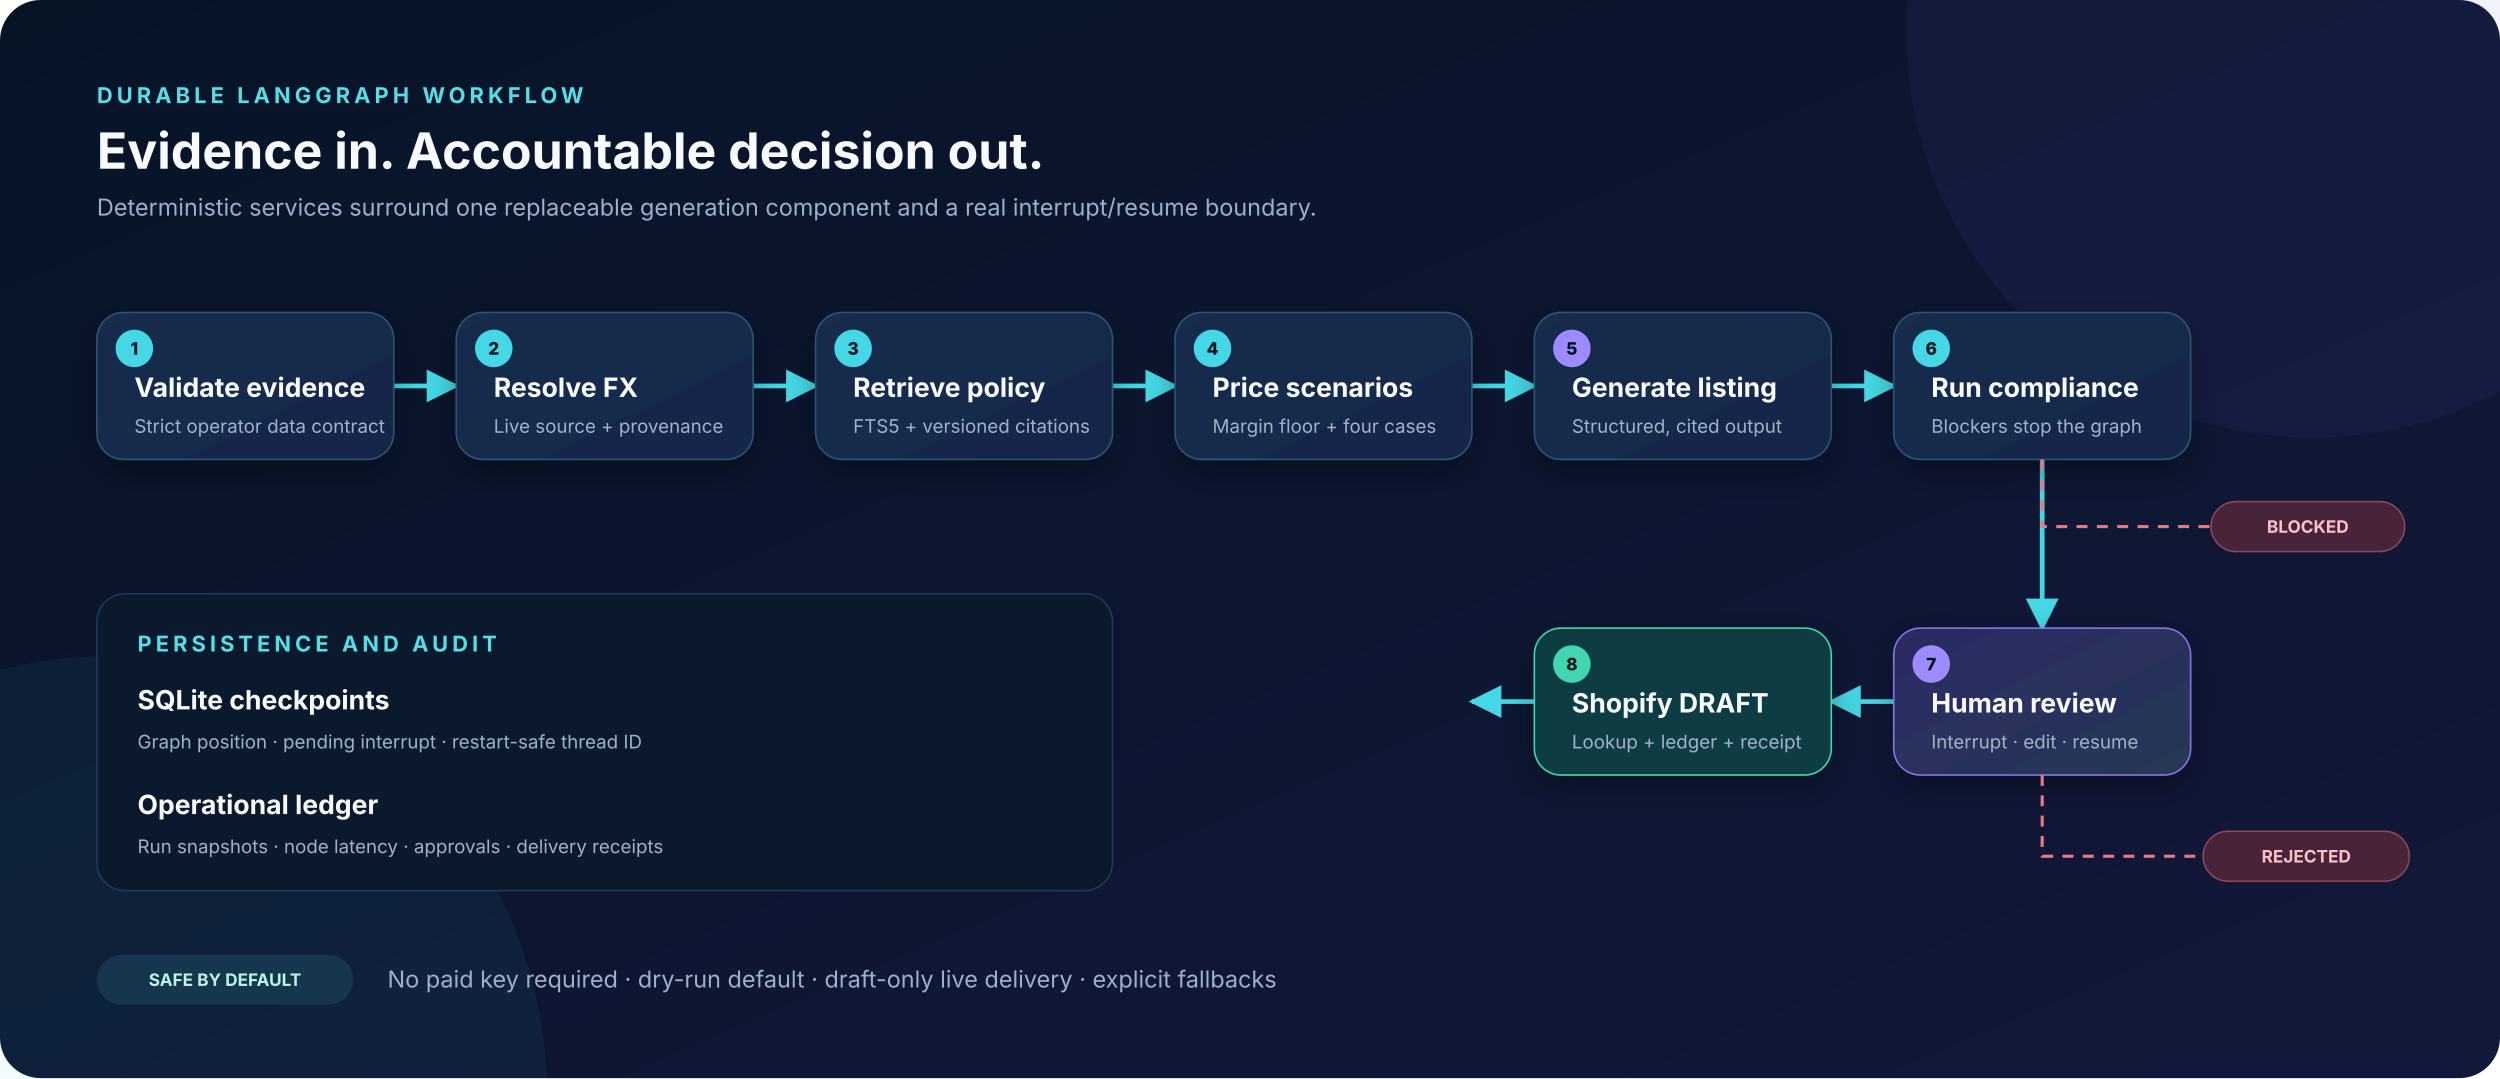
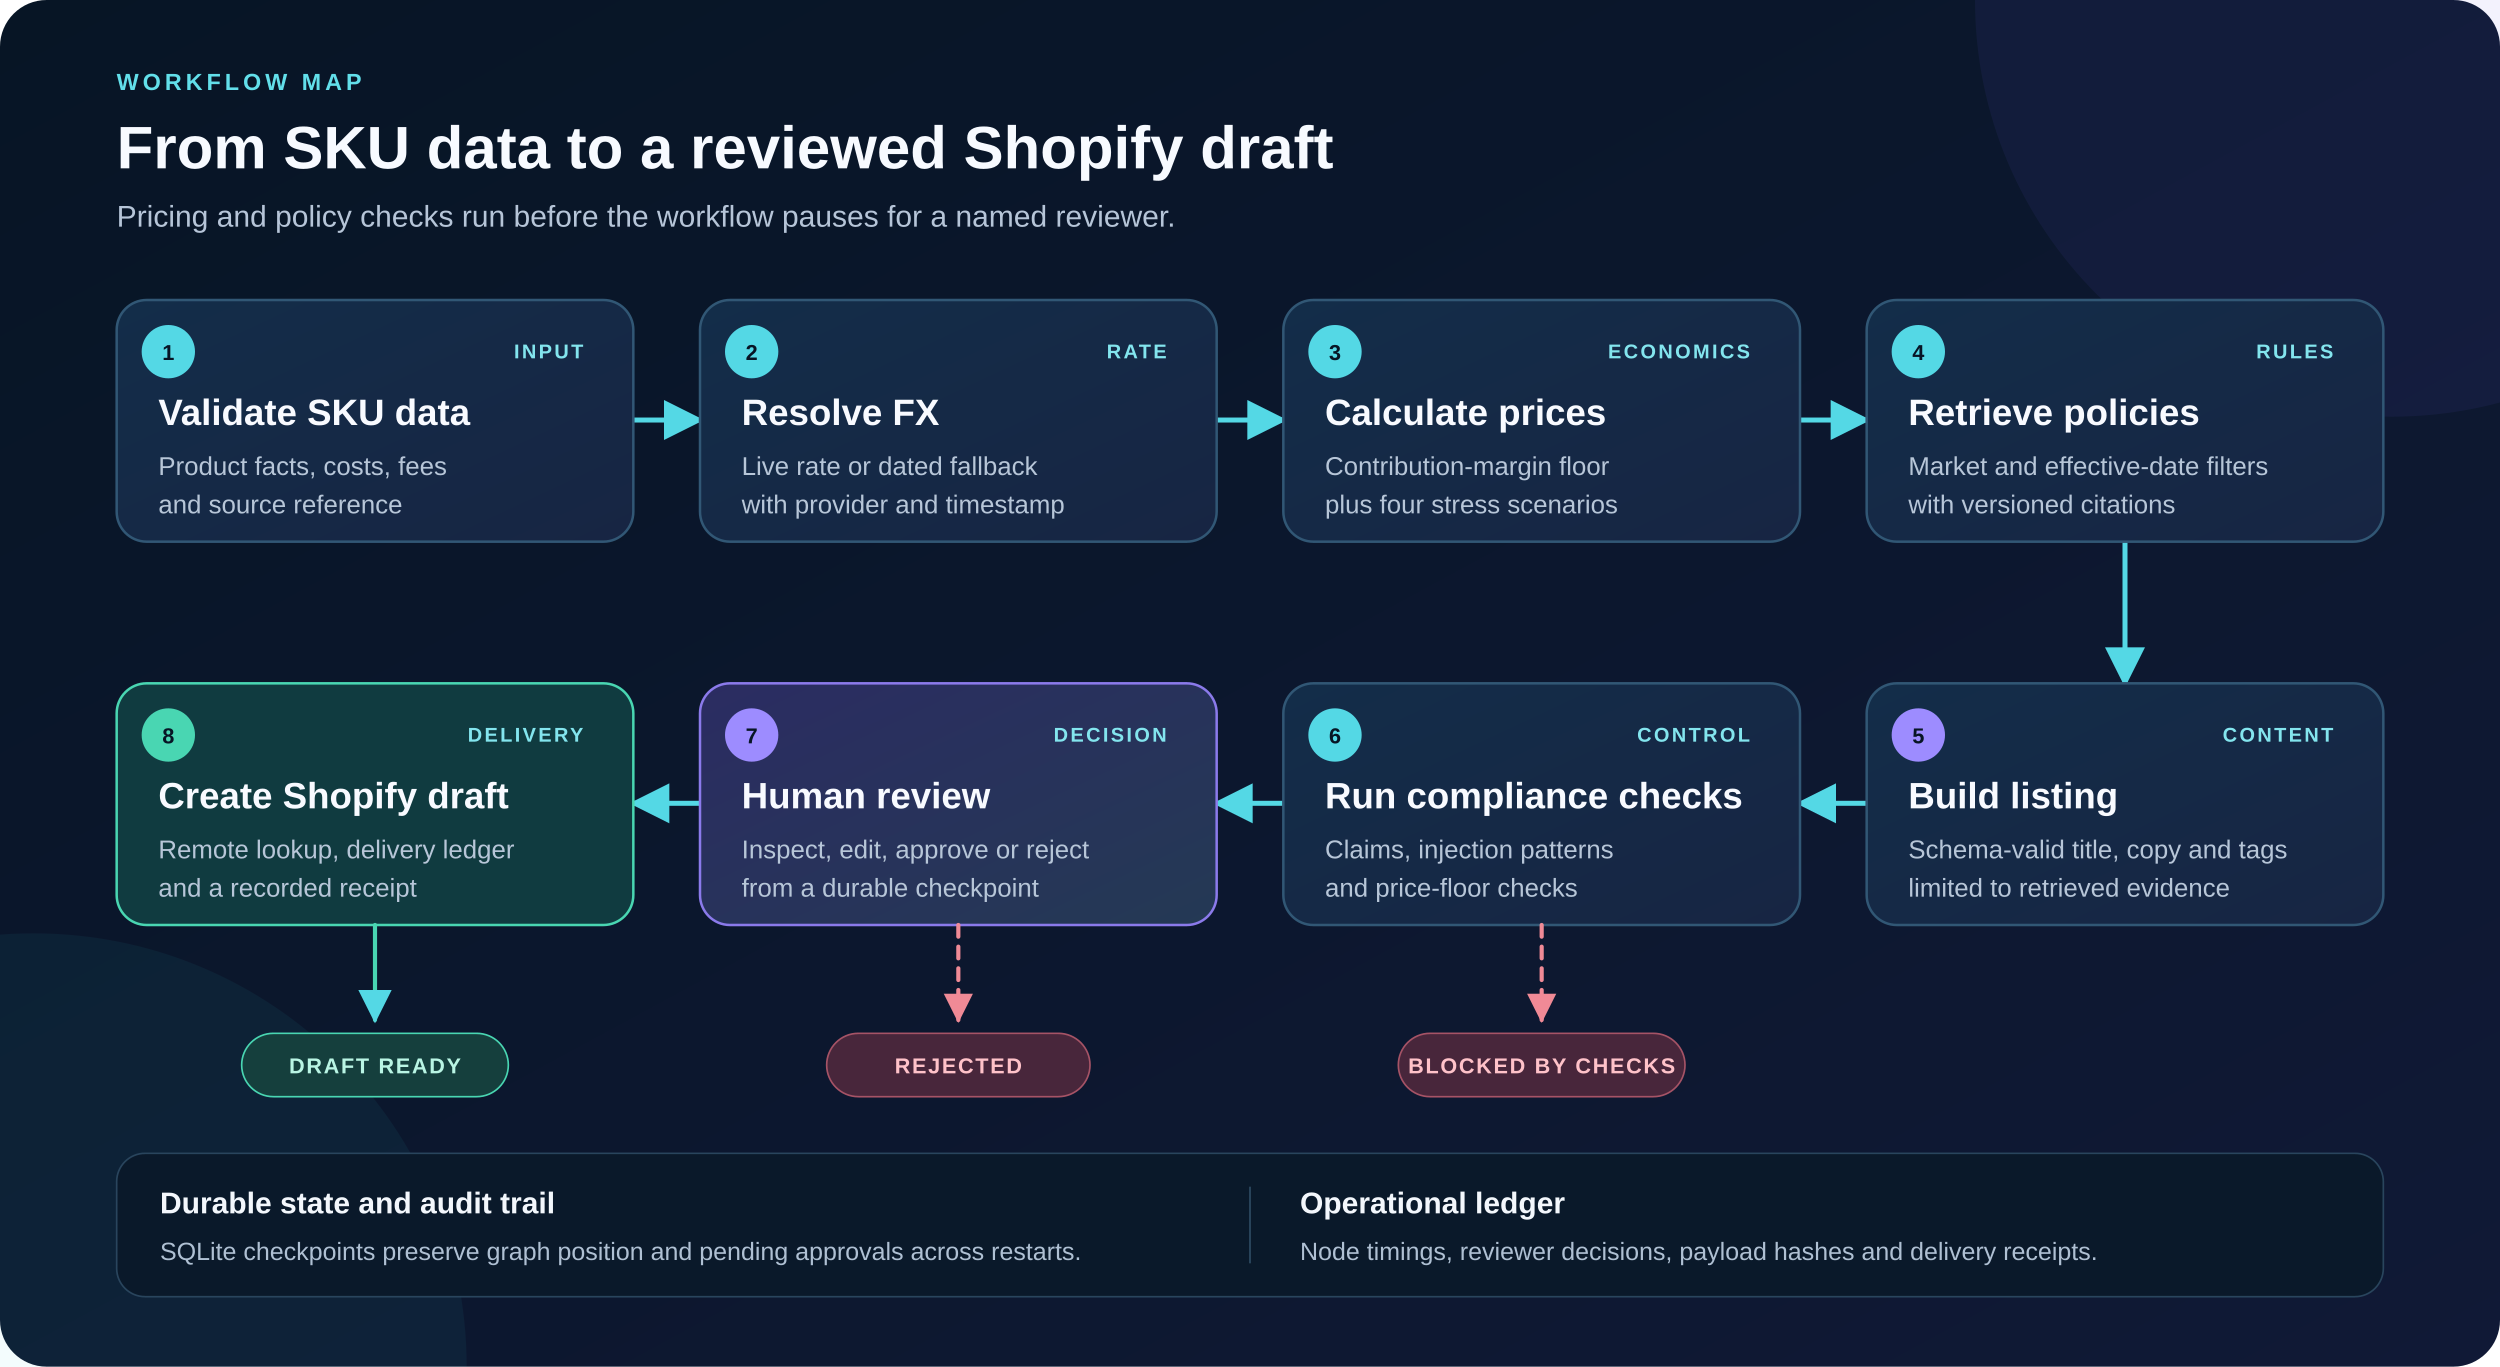
- <svg xmlns="http://www.w3.org/2000/svg" width="1600" height="690" viewBox="0 0 1600 690" role="img" aria-labelledby="title desc">
+ <svg xmlns="http://www.w3.org/2000/svg" width="1500" height="820" viewBox="0 0 1500 820" role="img" aria-labelledby="title desc">
  <defs>
-     <linearGradient id="bg" x1="0" y1="0" x2="1" y2="1">
-       <stop stop-color="#071426" />
-       <stop offset="1" stop-color="#12183A" />
+     <linearGradient id="background" x1="0" y1="0" x2="1" y2="1">
+       <stop stop-color="#071525" />
+       <stop offset="1" stop-color="#101936" />
    </linearGradient>
-     <linearGradient id="node" x1="0" y1="0" x2="1" y2="1">
-       <stop stop-color="#132D4C" />
-       <stop offset="1" stop-color="#18264B" />
+     <linearGradient id="card" x1="0" y1="0" x2="1" y2="1">
+       <stop stop-color="#132D49" />
+       <stop offset="1" stop-color="#172543" />
    </linearGradient>
-     <linearGradient id="approval" x1="0" y1="0" x2="1" y2="1">
-       <stop stop-color="#2D2A65" />
-       <stop offset="1" stop-color="#253855" />
+     <linearGradient id="review-card" x1="0" y1="0" x2="1" y2="1">
+       <stop stop-color="#2B2C62" />
+       <stop offset="1" stop-color="#243954" />
    </linearGradient>
-     <marker id="arrow" viewBox="0 0 10 10" refX="9" refY="5" markerWidth="7" markerHeight="7" orient="auto">
-       <path d="M0 0L10 5L0 10z" fill="#45D7E5" />
+     <marker id="arrow" viewBox="0 0 10 10" refX="9" refY="5" markerWidth="8" markerHeight="8" orient="auto">
+       <path d="M0 0L10 5L0 10Z" fill="#54D8E5" />
    </marker>
-     <filter id="shadow">
-       <feDropShadow dx="0" dy="8" stdDeviation="10" flood-opacity=".32" />
-     </filter>
+     <marker id="stop-arrow" viewBox="0 0 10 10" refX="9" refY="5" markerWidth="7" markerHeight="7" orient="auto">
+       <path d="M0 0L10 5L0 10Z" fill="#F08A96" />
+     </marker>
    <style>
-       .eyebrow{font:700 14px Inter,system-ui,sans-serif;letter-spacing:2.6px;fill:#55DDE9}.head{font:700 32px Inter,system-ui,sans-serif;fill:#F7FAFF}.copy{font:400 15px Inter,system-ui,sans-serif;fill:#9DB0C9}.title{font:700 17px Inter,system-ui,sans-serif;fill:#F8FAFF}.sub{font:400 12px Inter,system-ui,sans-serif;fill:#9FB2CA}.num{font:800 11px Inter,system-ui,sans-serif;fill:#06131F}.pill{font:700 11px Inter,system-ui,sans-serif;fill:#BBF4E5}.stop{font:700 11px Inter,system-ui,sans-serif;fill:#FFC0C7}
+       text { font-family: -apple-system, BlinkMacSystemFont, "Segoe UI", Arial, sans-serif; }
+       .eyebrow { font-size: 14px; font-weight: 750; letter-spacing: 2.4px; fill: #62DFEA; }
+       .heading { font-size: 36px; font-weight: 760; fill: #F7FAFF; }
+       .lead { font-size: 18px; font-weight: 450; fill: #B6C5D8; }
+       .phase { font-size: 12px; font-weight: 750; letter-spacing: 1.4px; fill: #83E5EE; }
+       .card-title { font-size: 22px; font-weight: 720; fill: #F8FAFF; }
+       .card-copy { font-size: 15.5px; font-weight: 450; fill: #B7C6D8; }
+       .number { font-size: 13px; font-weight: 800; fill: #071525; }
+       .branch { font-size: 13px; font-weight: 750; letter-spacing: 1px; }
+       .rail-title { font-size: 18px; font-weight: 720; fill: #F3F7FC; }
+       .rail-copy { font-size: 15px; font-weight: 450; fill: #AFC0D3; }
    </style>
  </defs>
-   <rect width="1600" height="690" rx="26" fill="url(#bg)" />
-   <circle cx="1480" cy="20" r="260" fill="#6953E6" opacity=".08" />
-   <circle cx="70" cy="700" r="280" fill="#31CAD8" opacity=".06" />
-   <text x="62" y="66" class="eyebrow">DURABLE LANGGRAPH WORKFLOW</text>
-   <text x="62" y="108" class="head">Evidence in. Accountable decision out.</text>
-   <text x="62" y="138" class="copy">Deterministic services surround one replaceable generation component and a real interrupt/resume boundary.</text>
-   <g fill="none" stroke="#45D7E5" stroke-width="3" marker-end="url(#arrow)">
-     <path d="M252 247H292" />
-     <path d="M482 247H522" />
-     <path d="M712 247H752" />
-     <path d="M942 247H982" />
-     <path d="M1172 247H1212" />
-     <path d="M1307 294V402" />
-     <path d="M1212 449H1172" />
-     <path d="M982 449H942" />
+   <rect width="1500" height="820" rx="28" fill="url(#background)" />
+   <circle cx="1435" cy="0" r="250" fill="#6B5BE7" opacity="0.08" />
+   <circle cx="20" cy="820" r="260" fill="#31C9D8" opacity="0.06" />
+   <text x="70" y="54" class="eyebrow">WORKFLOW MAP</text>
+   <text x="70" y="101" class="heading">From SKU data to a reviewed Shopify draft</text>
+   <text x="70" y="136" class="lead">Pricing and policy checks run before the workflow pauses for a named reviewer.</text>
+   <g fill="none" stroke="#54D8E5" stroke-width="3" stroke-linecap="round" marker-end="url(#arrow)">
+     <path d="M380 252H420" />
+     <path d="M730 252H770" />
+     <path d="M1080 252H1120" />
+     <path d="M1275 325V410" />
+     <path d="M1120 482H1080" />
+     <path d="M770 482H730" />
+     <path d="M420 482H380" />
  </g>
-   <g filter="url(#shadow)">
-     <rect x="62" y="200" width="190" height="94" rx="17" fill="url(#node)" stroke="#2B5776" />
-     <circle cx="86" cy="223" r="12" fill="#45D7E5" />
-     <text x="86" y="227" text-anchor="middle" class="num">1</text>
-     <text x="86" y="254" class="title">Validate evidence</text>
-     <text x="86" y="277" class="sub">Strict operator data contract</text>
-     <rect x="292" y="200" width="190" height="94" rx="17" fill="url(#node)" stroke="#2B5776" />
-     <circle cx="316" cy="223" r="12" fill="#45D7E5" />
-     <text x="316" y="227" text-anchor="middle" class="num">2</text>
-     <text x="316" y="254" class="title">Resolve FX</text>
-     <text x="316" y="277" class="sub">Live source + provenance</text>
-     <rect x="522" y="200" width="190" height="94" rx="17" fill="url(#node)" stroke="#2B5776" />
-     <circle cx="546" cy="223" r="12" fill="#45D7E5" />
-     <text x="546" y="227" text-anchor="middle" class="num">3</text>
-     <text x="546" y="254" class="title">Retrieve policy</text>
-     <text x="546" y="277" class="sub">FTS5 + versioned citations</text>
-     <rect x="752" y="200" width="190" height="94" rx="17" fill="url(#node)" stroke="#2B5776" />
-     <circle cx="776" cy="223" r="12" fill="#45D7E5" />
-     <text x="776" y="227" text-anchor="middle" class="num">4</text>
-     <text x="776" y="254" class="title">Price scenarios</text>
-     <text x="776" y="277" class="sub">Margin floor + four cases</text>
-     <rect x="982" y="200" width="190" height="94" rx="17" fill="url(#node)" stroke="#2B5776" />
-     <circle cx="1006" cy="223" r="12" fill="#9D8CFF" />
-     <text x="1006" y="227" text-anchor="middle" class="num">5</text>
-     <text x="1006" y="254" class="title">Generate listing</text>
-     <text x="1006" y="277" class="sub">Structured, cited output</text>
-     <rect x="1212" y="200" width="190" height="94" rx="17" fill="url(#node)" stroke="#2B5776" />
-     <circle cx="1236" cy="223" r="12" fill="#45D7E5" />
-     <text x="1236" y="227" text-anchor="middle" class="num">6</text>
-     <text x="1236" y="254" class="title">Run compliance</text>
-     <text x="1236" y="277" class="sub">Blockers stop the graph</text>
-     <rect x="1212" y="402" width="190" height="94" rx="17" fill="url(#approval)" stroke="#8575E8" />
-     <circle cx="1236" cy="425" r="12" fill="#9D8CFF" />
-     <text x="1236" y="429" text-anchor="middle" class="num">7</text>
-     <text x="1236" y="456" class="title">Human review</text>
-     <text x="1236" y="479" class="sub">Interrupt · edit · resume</text>
-     <rect x="982" y="402" width="190" height="94" rx="17" fill="#103C43" stroke="#43D6B0" />
-     <circle cx="1006" cy="425" r="12" fill="#43D6B0" />
-     <text x="1006" y="429" text-anchor="middle" class="num">8</text>
-     <text x="1006" y="456" class="title">Shopify DRAFT</text>
-     <text x="1006" y="479" class="sub">Lookup + ledger + receipt</text>
+   <g>
+     <rect x="70" y="180" width="310" height="145" rx="18" fill="url(#card)" stroke="#315775" stroke-width="1.5" />
+     <circle cx="101" cy="211" r="16" fill="#54D8E5" />
+     <text x="101" y="216" text-anchor="middle" class="number">1</text>
+     <text x="350" y="215" text-anchor="end" class="phase">INPUT</text>
+     <text x="95" y="255" class="card-title">Validate SKU data</text>
+     <text x="95" y="285" class="card-copy">Product facts, costs, fees</text>
+     <text x="95" y="308" class="card-copy">and source reference</text>
+     <rect x="420" y="180" width="310" height="145" rx="18" fill="url(#card)" stroke="#315775" stroke-width="1.5" />
+     <circle cx="451" cy="211" r="16" fill="#54D8E5" />
+     <text x="451" y="216" text-anchor="middle" class="number">2</text>
+     <text x="700" y="215" text-anchor="end" class="phase">RATE</text>
+     <text x="445" y="255" class="card-title">Resolve FX</text>
+     <text x="445" y="285" class="card-copy">Live rate or dated fallback</text>
+     <text x="445" y="308" class="card-copy">with provider and timestamp</text>
+     <rect x="770" y="180" width="310" height="145" rx="18" fill="url(#card)" stroke="#315775" stroke-width="1.5" />
+     <circle cx="801" cy="211" r="16" fill="#54D8E5" />
+     <text x="801" y="216" text-anchor="middle" class="number">3</text>
+     <text x="1050" y="215" text-anchor="end" class="phase">ECONOMICS</text>
+     <text x="795" y="255" class="card-title">Calculate prices</text>
+     <text x="795" y="285" class="card-copy">Contribution-margin floor</text>
+     <text x="795" y="308" class="card-copy">plus four stress scenarios</text>
+     <rect x="1120" y="180" width="310" height="145" rx="18" fill="url(#card)" stroke="#315775" stroke-width="1.5" />
+     <circle cx="1151" cy="211" r="16" fill="#54D8E5" />
+     <text x="1151" y="216" text-anchor="middle" class="number">4</text>
+     <text x="1400" y="215" text-anchor="end" class="phase">RULES</text>
+     <text x="1145" y="255" class="card-title">Retrieve policies</text>
+     <text x="1145" y="285" class="card-copy">Market and effective-date filters</text>
+     <text x="1145" y="308" class="card-copy">with versioned citations</text>
+     <rect x="1120" y="410" width="310" height="145" rx="18" fill="url(#card)" stroke="#315775" stroke-width="1.5" />
+     <circle cx="1151" cy="441" r="16" fill="#9D8CFF" />
+     <text x="1151" y="446" text-anchor="middle" class="number">5</text>
+     <text x="1400" y="445" text-anchor="end" class="phase">CONTENT</text>
+     <text x="1145" y="485" class="card-title">Build listing</text>
+     <text x="1145" y="515" class="card-copy">Schema-valid title, copy and tags</text>
+     <text x="1145" y="538" class="card-copy">limited to retrieved evidence</text>
+     <rect x="770" y="410" width="310" height="145" rx="18" fill="url(#card)" stroke="#315775" stroke-width="1.5" />
+     <circle cx="801" cy="441" r="16" fill="#54D8E5" />
+     <text x="801" y="446" text-anchor="middle" class="number">6</text>
+     <text x="1050" y="445" text-anchor="end" class="phase">CONTROL</text>
+     <text x="795" y="485" class="card-title">Run compliance checks</text>
+     <text x="795" y="515" class="card-copy">Claims, injection patterns</text>
+     <text x="795" y="538" class="card-copy">and price-floor checks</text>
+     <rect x="420" y="410" width="310" height="145" rx="18" fill="url(#review-card)" stroke="#8B7AEB" stroke-width="1.5" />
+     <circle cx="451" cy="441" r="16" fill="#9D8CFF" />
+     <text x="451" y="446" text-anchor="middle" class="number">7</text>
+     <text x="700" y="445" text-anchor="end" class="phase">DECISION</text>
+     <text x="445" y="485" class="card-title">Human review</text>
+     <text x="445" y="515" class="card-copy">Inspect, edit, approve or reject</text>
+     <text x="445" y="538" class="card-copy">from a durable checkpoint</text>
+     <rect x="70" y="410" width="310" height="145" rx="18" fill="#103B40" stroke="#49D6B2" stroke-width="1.5" />
+     <circle cx="101" cy="441" r="16" fill="#49D6B2" />
+     <text x="101" y="446" text-anchor="middle" class="number">8</text>
+     <text x="350" y="445" text-anchor="end" class="phase">DELIVERY</text>
+     <text x="95" y="485" class="card-title">Create Shopify draft</text>
+     <text x="95" y="515" class="card-copy">Remote lookup, delivery ledger</text>
+     <text x="95" y="538" class="card-copy">and a recorded receipt</text>
  </g>
-   <path d="M1307 294V337H1470" fill="none" stroke="#E97885" stroke-width="2" stroke-dasharray="7 6" />
-   <rect x="1415" y="321" width="124" height="32" rx="16" fill="#48243A" stroke="#8F455A" />
-   <text x="1477" y="341" text-anchor="middle" class="stop">BLOCKED</text>
-   <path d="M1307 496V548H1470" fill="none" stroke="#E97885" stroke-width="2" stroke-dasharray="7 6" />
-   <rect x="1410" y="532" width="132" height="32" rx="16" fill="#48243A" stroke="#8F455A" />
-   <text x="1476" y="552" text-anchor="middle" class="stop">REJECTED</text>
-   <rect x="62" y="380" width="650" height="190" rx="18" fill="#0A192B" stroke="#203B55" />
-   <text x="88" y="417" class="eyebrow">PERSISTENCE AND AUDIT</text>
-   <text x="88" y="454" class="title">SQLite checkpoints</text>
-   <text x="88" y="479" class="sub">Graph position · pending interrupt · restart-safe thread ID</text>
-   <text x="88" y="521" class="title">Operational ledger</text>
-   <text x="88" y="546" class="sub">Run snapshots · node latency · approvals · delivery receipts</text>
-   <rect x="62" y="611" width="164" height="32" rx="16" fill="#15364D" />
-   <text x="144" y="631" text-anchor="middle" class="pill">SAFE BY DEFAULT</text>
-   <text x="248" y="632" class="copy">No paid key required · dry-run default · draft-only live delivery · explicit fallbacks</text>
+   <g fill="none" stroke="#F08A96" stroke-width="2.5" stroke-linecap="round" stroke-dasharray="7 6" marker-end="url(#stop-arrow)">
+     <path d="M925 555V612" />
+     <path d="M575 555V612" />
+   </g>
+   <rect x="839" y="620" width="172" height="38" rx="19" fill="#48263B" stroke="#A65366" />
+   <text x="925" y="644" text-anchor="middle" class="branch" fill="#FFC2C9">BLOCKED BY CHECKS</text>
+   <rect x="496" y="620" width="158" height="38" rx="19" fill="#48263B" stroke="#A65366" />
+   <text x="575" y="644" text-anchor="middle" class="branch" fill="#FFC2C9">REJECTED</text>
+   <path d="M225 555V612" fill="none" stroke="#49D6B2" stroke-width="2.5" stroke-linecap="round" marker-end="url(#arrow)" />
+   <rect x="145" y="620" width="160" height="38" rx="19" fill="#153F3D" stroke="#49D6B2" />
+   <text x="225" y="644" text-anchor="middle" class="branch" fill="#B9F5E4">DRAFT READY</text>
+   <rect x="70" y="692" width="1360" height="86" rx="17" fill="#0A192A" stroke="#29455D" />
+   <text x="96" y="728" class="rail-title">Durable state and audit trail</text>
+   <text x="96" y="756" class="rail-copy">SQLite checkpoints preserve graph position and pending approvals across restarts.</text>
+   <line x1="750" y1="712" x2="750" y2="758" stroke="#2E4B63" />
+   <text x="780" y="728" class="rail-title">Operational ledger</text>
+   <text x="780" y="756" class="rail-copy">Node timings, reviewer decisions, payload hashes and delivery receipts.</text>
</svg>
